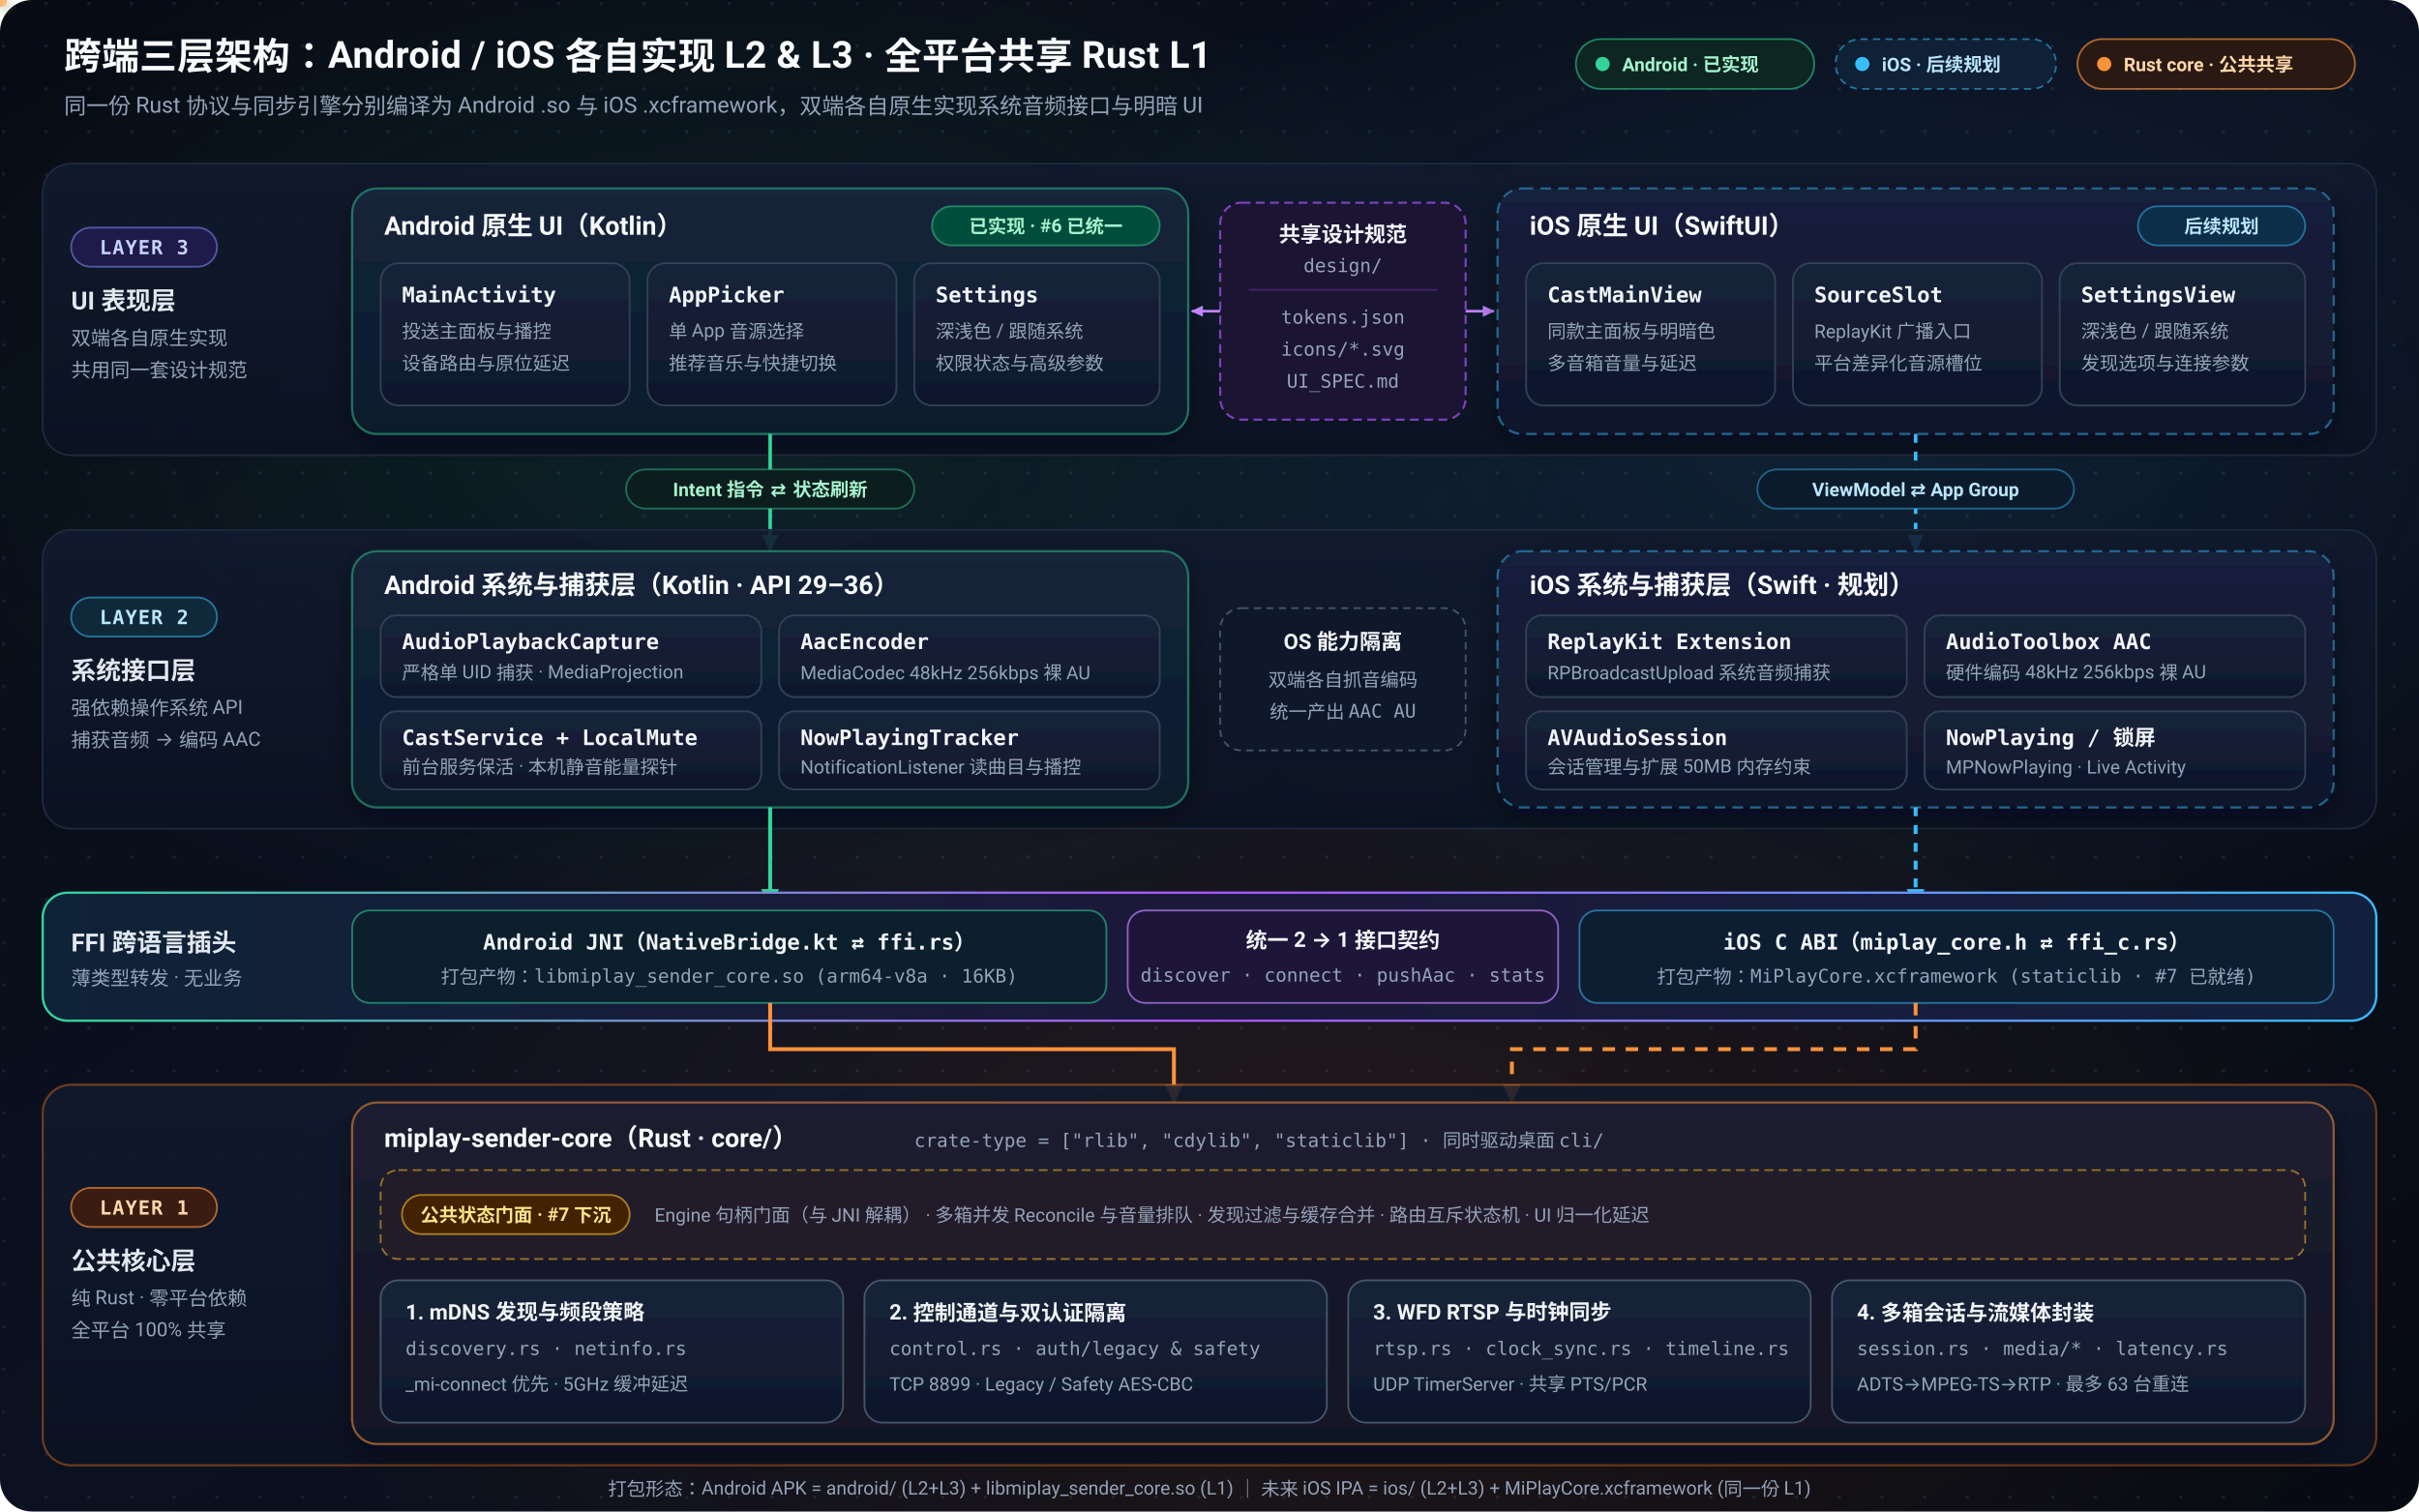
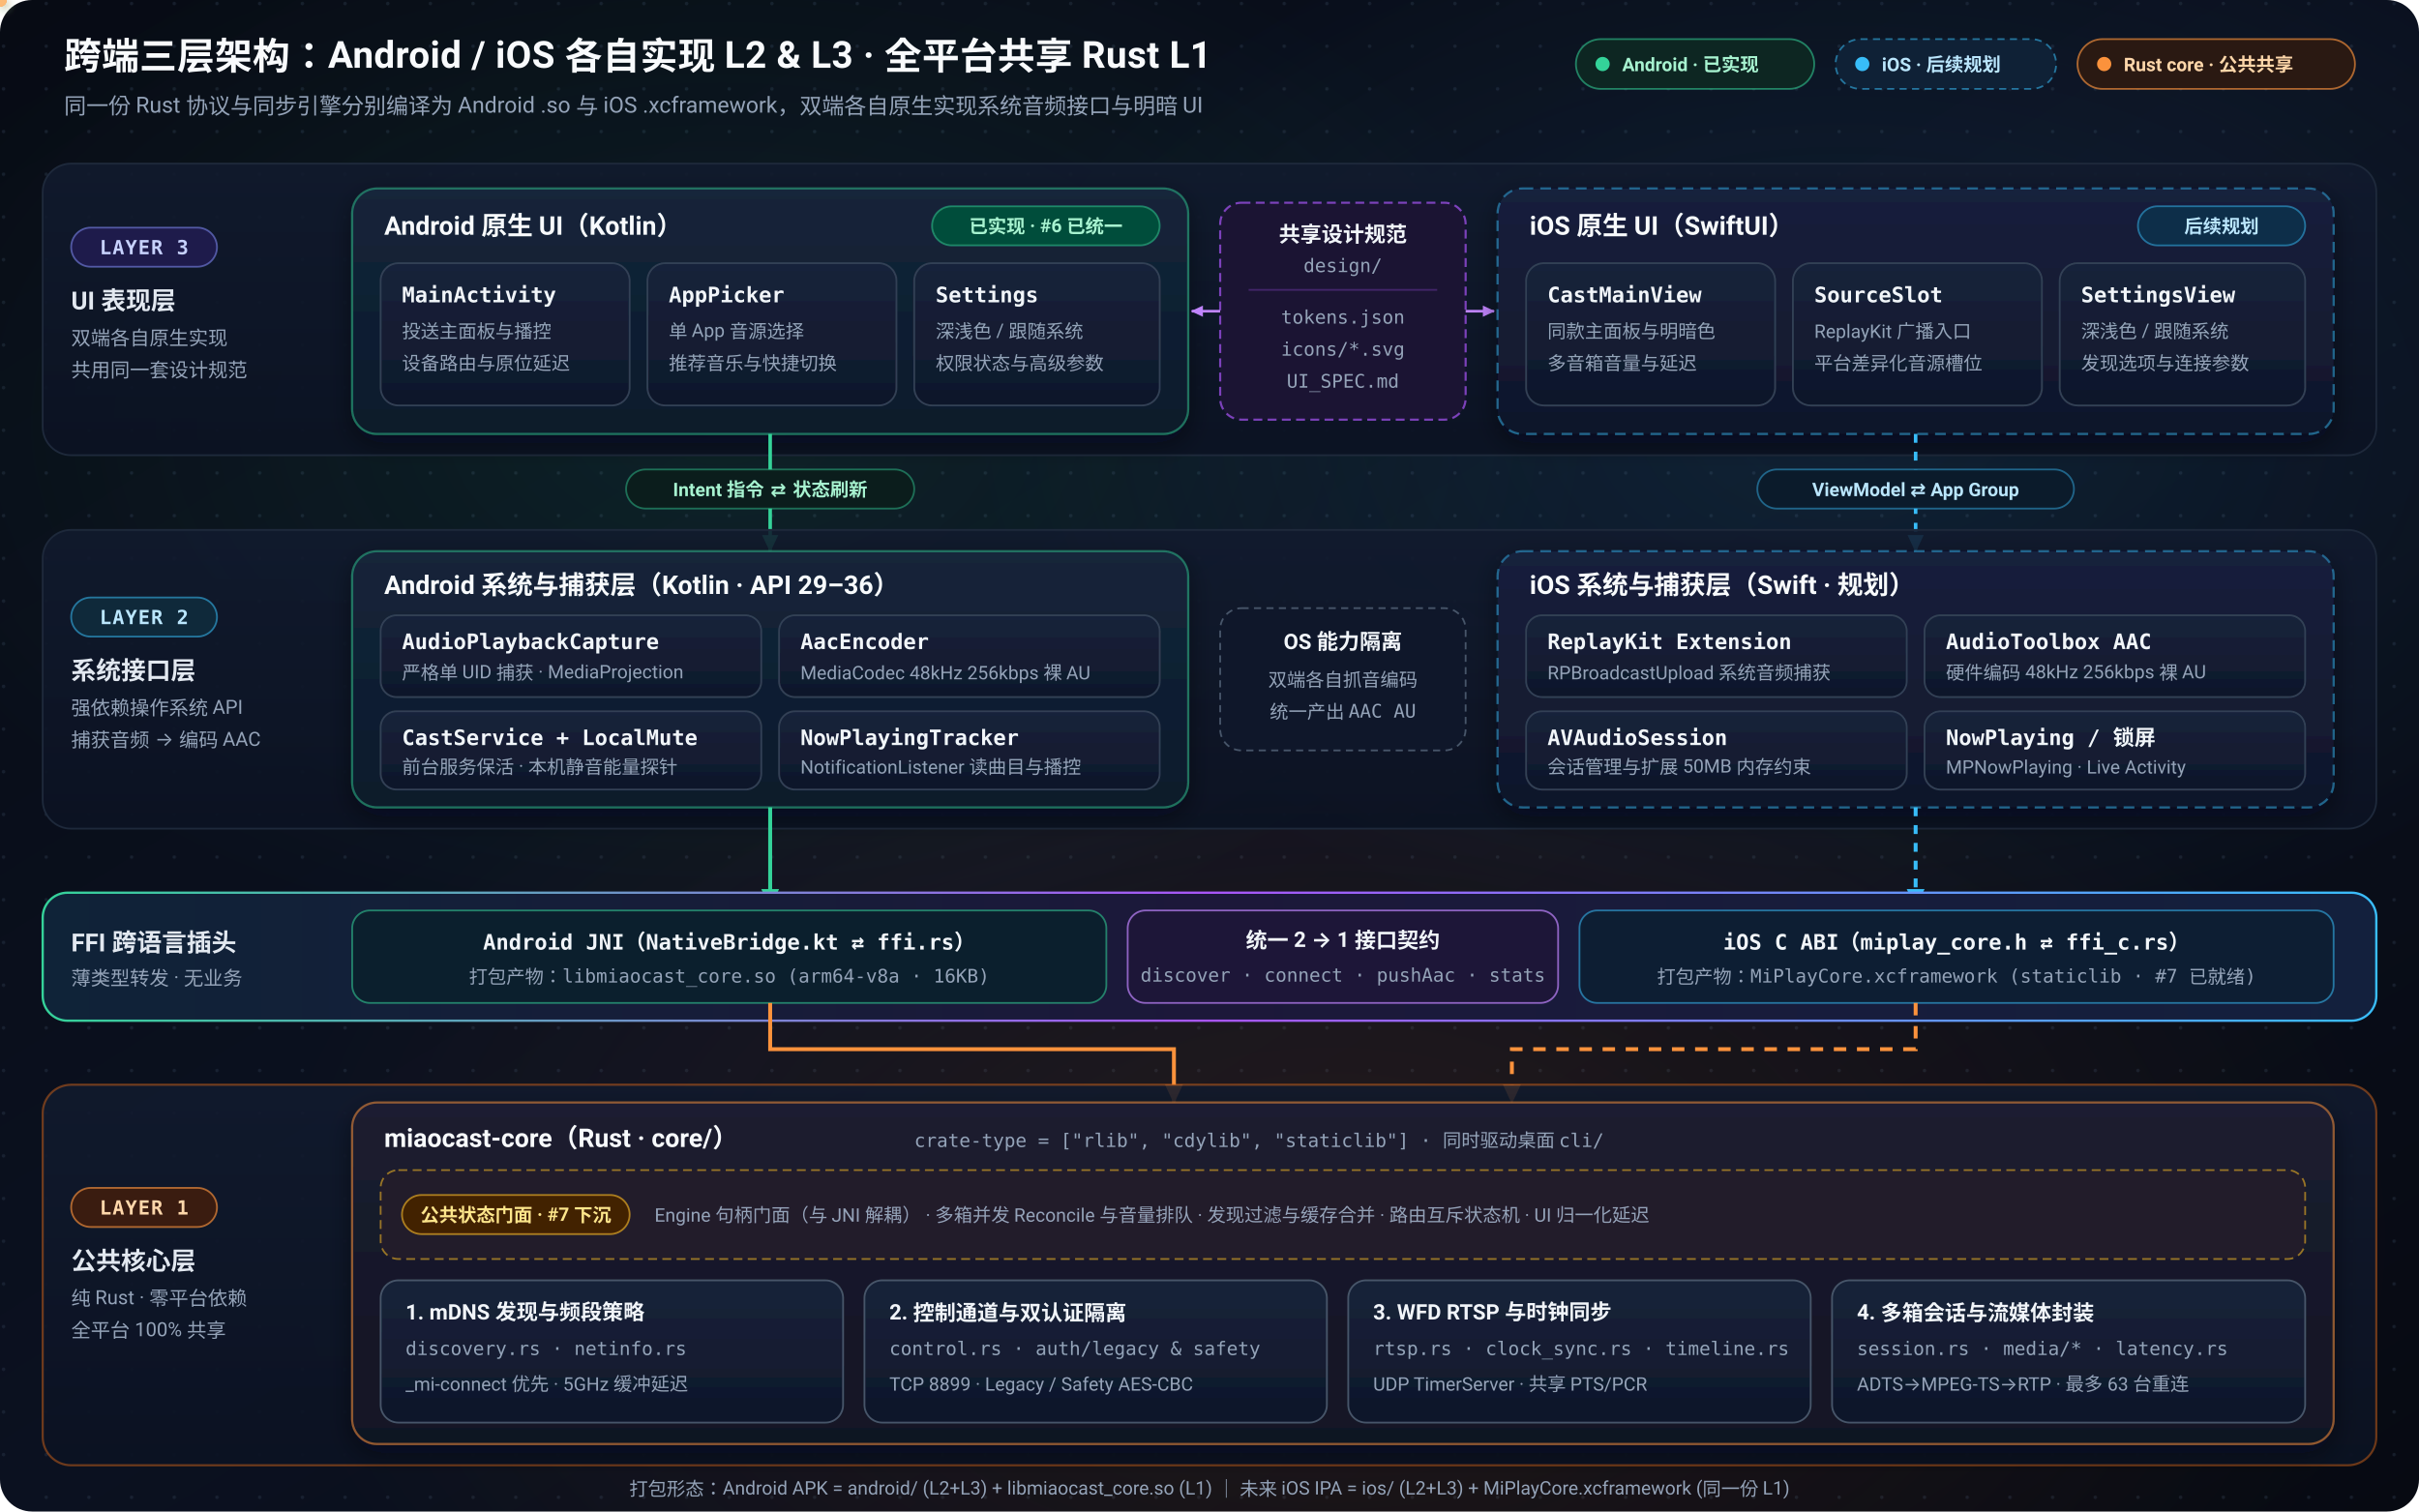
<svg xmlns="http://www.w3.org/2000/svg" viewBox="0 0 1360 850" width="1360" height="850" role="img" aria-labelledby="cp-title cp-desc">
  <defs>
    <linearGradient id="bg-canvas" x1="0%" y1="0%" x2="100%" y2="100%">
      <stop offset="0%" stop-color="#070b14" />
      <stop offset="50%" stop-color="#0b1120" />
      <stop offset="100%" stop-color="#070a12" />
    </linearGradient>
    <linearGradient id="band-surface" x1="0%" y1="0%" x2="0%" y2="100%">
      <stop offset="0%" stop-color="#111a2e" stop-opacity="0.88" />
      <stop offset="100%" stop-color="#0b1222" stop-opacity="0.93" />
    </linearGradient>
    <linearGradient id="card-android" x1="0%" y1="0%" x2="0%" y2="100%">
      <stop offset="0%" stop-color="#13253a" />
      <stop offset="100%" stop-color="#0e1a2b" />
    </linearGradient>
    <linearGradient id="card-ios" x1="0%" y1="0%" x2="0%" y2="100%">
      <stop offset="0%" stop-color="#17203c" />
      <stop offset="100%" stop-color="#10172b" />
    </linearGradient>
    <linearGradient id="card-rust" x1="0%" y1="0%" x2="0%" y2="100%">
      <stop offset="0%" stop-color="#1c1d30" />
      <stop offset="100%" stop-color="#111524" />
    </linearGradient>
    <linearGradient id="sub-tile" x1="0%" y1="0%" x2="0%" y2="100%">
      <stop offset="0%" stop-color="#17233b" stop-opacity="0.92" />
      <stop offset="100%" stop-color="#0f172a" stop-opacity="0.95" />
    </linearGradient>
    <linearGradient id="ffi-surface" x1="0%" y1="0%" x2="100%" y2="0%">
      <stop offset="0%" stop-color="#0f2338" />
      <stop offset="50%" stop-color="#1c183a" />
      <stop offset="100%" stop-color="#13203d" />
    </linearGradient>
    <linearGradient id="ffi-border" x1="0%" y1="0%" x2="100%" y2="0%">
      <stop offset="0%" stop-color="#34d399" />
      <stop offset="50%" stop-color="#a855f7" />
      <stop offset="100%" stop-color="#38bdf8" />
    </linearGradient>
    <radialGradient id="glow-android" cx="30%" cy="28%" r="36%">
      <stop offset="0%" stop-color="#34d399" stop-opacity="0.10" />
      <stop offset="100%" stop-color="#34d399" stop-opacity="0" />
    </radialGradient>
    <radialGradient id="glow-ios" cx="76%" cy="28%" r="36%">
      <stop offset="0%" stop-color="#38bdf8" stop-opacity="0.10" />
      <stop offset="100%" stop-color="#38bdf8" stop-opacity="0" />
    </radialGradient>
    <radialGradient id="glow-rust" cx="55%" cy="82%" r="44%">
      <stop offset="0%" stop-color="#f97316" stop-opacity="0.11" />
      <stop offset="100%" stop-color="#f97316" stop-opacity="0" />
    </radialGradient>
    <pattern id="dot-grid" width="24" height="24" patternUnits="userSpaceOnUse">
      <circle cx="2" cy="2" r="1" fill="#334155" opacity="0.34" />
    </pattern>
    <filter id="orb-glow" x="-80%" y="-80%" width="260%" height="260%">
      <feGaussianBlur stdDeviation="3" result="blur" />
      <feMerge>
        <feMergeNode in="blur" />
        <feMergeNode in="SourceGraphic" />
      </feMerge>
    </filter>
    <filter id="card-shadow" x="-6%" y="-10%" width="112%" height="126%">
      <feDropShadow dx="0" dy="5" stdDeviation="7" flood-color="#020617" flood-opacity="0.44" />
    </filter>
    <marker id="arr-emerald" viewBox="0 0 10 10" refX="8" refY="5" markerWidth="6.5" markerHeight="6.5" orient="auto-start-reverse">
      <path d="M 1 1.5 L 8.5 5 L 1 8.5 z" fill="#34d399" />
    </marker>
    <marker id="arr-sky" viewBox="0 0 10 10" refX="8" refY="5" markerWidth="6.5" markerHeight="6.5" orient="auto-start-reverse">
      <path d="M 1 1.5 L 8.5 5 L 1 8.5 z" fill="#38bdf8" />
    </marker>
    <marker id="arr-violet" viewBox="0 0 10 10" refX="8" refY="5" markerWidth="6" markerHeight="6" orient="auto-start-reverse">
      <path d="M 1 1.5 L 8.5 5 L 1 8.5 z" fill="#c084fc" />
    </marker>
    <marker id="arr-orange" viewBox="0 0 10 10" refX="8" refY="5" markerWidth="6.5" markerHeight="6.5" orient="auto-start-reverse">
      <path d="M 1 1.5 L 8.5 5 L 1 8.5 z" fill="#fb923c" />
    </marker>
    <path id="p-and-l3-l2" d="M 433 244 L 433 310" />
    <path id="p-ios-l3-l2" d="M 1077 244 L 1077 310" />
    <path id="p-and-l2-ffi" d="M 433 454 L 433 510" />
    <path id="p-ios-l2-ffi" d="M 1077 454 L 1077 510" />
    <path id="p-ffi-and-l1" d="M 433 564 L 433 590 L 660 590 L 660 620" />
    <path id="p-ffi-ios-l1" d="M 1077 564 L 1077 590 L 850 590 L 850 620" />
    <style>
      .sans { font-family: -apple-system, BlinkMacSystemFont, "PingFang SC", "Hiragino Sans GB", "Microsoft YaHei", "Segoe UI", Roboto, sans-serif; }
      .mono { font-family: "SF Mono", ui-monospace, "Cascadia Code", Menlo, Consolas, monospace; }
      .title { font-size: 21px; font-weight: 700; fill: #f8fafc; letter-spacing: 0.2px; }
      .subtitle { font-size: 12.5px; fill: #94a3b8; }
      .rail-tag { font-size: 11px; font-weight: 700; letter-spacing: 0.6px; }
      .rail-title { font-size: 14px; font-weight: 700; fill: #e2e8f0; }
      .rail-sub { font-size: 11px; fill: #94a3b8; }
      .card-hd { font-size: 14.5px; font-weight: 700; fill: #f8fafc; }
      .tile-hd { font-size: 12px; font-weight: 700; fill: #f1f5f9; }
      .tile-sub { font-size: 10.5px; fill: #94a3b8; }
      .badge-txt { font-size: 10.5px; font-weight: 600; }
      .wire-lbl { font-size: 10.5px; font-weight: 600; }
      .flow-dash { stroke-dasharray: 7 6; animation: dash-flow 2.4s linear infinite; }
      .flow-dash-slow { stroke-dasharray: 5 5; animation: dash-flow 3.2s linear infinite; }
      @keyframes dash-flow { from { stroke-dashoffset: 26; } to { stroke-dashoffset: 0; } }
    </style>
  </defs>
  <rect width="1360" height="850" rx="18" fill="url(#bg-canvas)" />
  <rect width="1360" height="850" rx="18" fill="url(#dot-grid)" />
  <rect width="1360" height="850" rx="18" fill="url(#glow-android)" />
  <rect width="1360" height="850" rx="18" fill="url(#glow-ios)" />
  <rect width="1360" height="850" rx="18" fill="url(#glow-rust)" />
  <text x="36" y="39" class="sans title">跨端三层架构：Android / iOS 各自实现 L2 &amp; L3 · 全平台共享 Rust L1</text>
  <text x="36" y="64" class="sans subtitle">同一份 Rust 协议与同步引擎分别编译为 Android .so 与 iOS .xcframework，双端各自原生实现系统音频接口与明暗 UI</text>
  <g transform="translate(886, 22)">
    <rect x="0" y="0" width="134" height="28" rx="14" fill="#0d2622" stroke="#34d399" stroke-opacity="0.55" stroke-width="1" />
    <circle cx="15" cy="14" r="4" fill="#34d399" />
    <text x="26" y="18" class="sans badge-txt" fill="#a7f3d0">Android · 已实现</text>
    <rect x="146" y="0" width="124" height="28" rx="14" fill="#0f2136" stroke="#38bdf8" stroke-opacity="0.55" stroke-width="1" stroke-dasharray="4 3" />
    <circle cx="161" cy="14" r="4" fill="#38bdf8" />
    <text x="172" y="18" class="sans badge-txt" fill="#bae6fd">iOS · 后续规划</text>
    <rect x="282" y="0" width="156" height="28" rx="14" fill="#2a1912" stroke="#fb923c" stroke-opacity="0.65" stroke-width="1" />
    <circle cx="297" cy="14" r="4" fill="#fb923c" />
    <text x="308" y="18" class="sans badge-txt" fill="#fed7aa">Rust core · 公共共享</text>
  </g>
  <rect x="24" y="92" width="1312" height="164" rx="16" fill="url(#band-surface)" stroke="#1e293b" stroke-width="1" />
  <g transform="translate(40, 128)">
    <rect x="0" y="0" width="82" height="22" rx="11" fill="#1e1b4b" stroke="#818cf8" stroke-opacity="0.55" />
    <text x="41" y="15" text-anchor="middle" class="mono rail-tag" fill="#c7d2fe">LAYER 3</text>
    <text x="0" y="46" class="sans rail-title">UI 表现层</text>
    <text x="0" y="66" class="sans rail-sub">双端各自原生实现</text>
    <text x="0" y="84" class="sans rail-sub">共用同一套设计规范</text>
  </g>
  <g filter="url(#card-shadow)">
    <rect x="198" y="106" width="470" height="138" rx="14" fill="url(#card-android)" stroke="#34d399" stroke-opacity="0.45" stroke-width="1.2" />
    <text x="216" y="132" class="sans card-hd">Android 原生 UI（Kotlin）</text>
    <rect x="524" y="116" width="128" height="22" rx="11" fill="#064e3b" stroke="#34d399" stroke-opacity="0.5" />
    <text x="588" y="131" text-anchor="middle" class="sans badge-txt" fill="#a7f3d0">已实现 · #6 已统一</text>
    <rect x="214" y="148" width="140" height="80" rx="10" fill="url(#sub-tile)" stroke="#334155" />
    <text x="226" y="170" class="mono tile-hd">MainActivity</text>
    <text x="226" y="190" class="sans tile-sub">投送主面板与播控</text>
    <text x="226" y="208" class="sans tile-sub">设备路由与原位延迟</text>
    <rect x="364" y="148" width="140" height="80" rx="10" fill="url(#sub-tile)" stroke="#334155" />
    <text x="376" y="170" class="mono tile-hd">AppPicker</text>
    <text x="376" y="190" class="sans tile-sub">单 App 音源选择</text>
    <text x="376" y="208" class="sans tile-sub">推荐音乐与快捷切换</text>
    <rect x="514" y="148" width="138" height="80" rx="10" fill="url(#sub-tile)" stroke="#334155" />
    <text x="526" y="170" class="mono tile-hd">Settings</text>
    <text x="526" y="190" class="sans tile-sub">深浅色 / 跟随系统</text>
    <text x="526" y="208" class="sans tile-sub">权限状态与高级参数</text>
  </g>
  <g>
    <rect x="686" y="114" width="138" height="122" rx="12" fill="#1b1433" stroke="#a855f7" stroke-opacity="0.7" stroke-width="1.2" stroke-dasharray="5 3" />
    <text x="755" y="136" text-anchor="middle" class="sans tile-hd" fill="#e9d5ff">共享设计规范</text>
    <text x="755" y="153" text-anchor="middle" class="mono tile-sub" fill="#c084fc">design/</text>
    <line x1="702" y1="163" x2="808" y2="163" stroke="#a855f7" stroke-opacity="0.28" />
    <text x="755" y="182" text-anchor="middle" class="mono tile-sub" fill="#ddd6fe">tokens.json</text>
    <text x="755" y="200" text-anchor="middle" class="mono tile-sub" fill="#ddd6fe">icons/*.svg</text>
    <text x="755" y="218" text-anchor="middle" class="mono tile-sub" fill="#ddd6fe">UI_SPEC.md</text>
    <line x1="686" y1="175" x2="670" y2="175" stroke="#c084fc" stroke-width="1.5" marker-end="url(#arr-violet)" />
    <line x1="824" y1="175" x2="840" y2="175" stroke="#c084fc" stroke-width="1.5" marker-end="url(#arr-violet)" />
  </g>
  <g filter="url(#card-shadow)">
    <rect x="842" y="106" width="470" height="138" rx="14" fill="url(#card-ios)" stroke="#38bdf8" stroke-opacity="0.45" stroke-width="1.2" stroke-dasharray="6 4" />
    <text x="860" y="132" class="sans card-hd">iOS 原生 UI（SwiftUI）</text>
    <rect x="1202" y="116" width="94" height="22" rx="11" fill="#0c2d48" stroke="#38bdf8" stroke-opacity="0.5" />
    <text x="1249" y="131" text-anchor="middle" class="sans badge-txt" fill="#bae6fd">后续规划</text>
    <rect x="858" y="148" width="140" height="80" rx="10" fill="url(#sub-tile)" stroke="#334155" />
    <text x="870" y="170" class="mono tile-hd">CastMainView</text>
    <text x="870" y="190" class="sans tile-sub">同款主面板与明暗色</text>
    <text x="870" y="208" class="sans tile-sub">多音箱音量与延迟</text>
    <rect x="1008" y="148" width="140" height="80" rx="10" fill="url(#sub-tile)" stroke="#334155" />
    <text x="1020" y="170" class="mono tile-hd">SourceSlot</text>
    <text x="1020" y="190" class="sans tile-sub">ReplayKit 广播入口</text>
    <text x="1020" y="208" class="sans tile-sub">平台差异化音源槽位</text>
    <rect x="1158" y="148" width="138" height="80" rx="10" fill="url(#sub-tile)" stroke="#334155" />
    <text x="1170" y="170" class="mono tile-hd">SettingsView</text>
    <text x="1170" y="190" class="sans tile-sub">深浅色 / 跟随系统</text>
    <text x="1170" y="208" class="sans tile-sub">发现选项与连接参数</text>
  </g>
  <use href="#p-and-l3-l2" fill="none" stroke="#34d399" stroke-width="2" marker-end="url(#arr-emerald)" />
  <use href="#p-ios-l3-l2" fill="none" stroke="#38bdf8" stroke-width="2" class="flow-dash-slow" marker-end="url(#arr-sky)" />
  <rect x="352" y="264" width="162" height="22" rx="11" fill="#0b1d1c" stroke="#34d399" stroke-opacity="0.45" />
  <text x="433" y="279" text-anchor="middle" class="sans wire-lbl" fill="#a7f3d0">Intent 指令 ⇄ 状态刷新</text>
  <rect x="988" y="264" width="178" height="22" rx="11" fill="#0b1b2b" stroke="#38bdf8" stroke-opacity="0.45" />
  <text x="1077" y="279" text-anchor="middle" class="sans wire-lbl" fill="#bae6fd">ViewModel ⇄ App Group</text>
  <rect x="24" y="298" width="1312" height="168" rx="16" fill="url(#band-surface)" stroke="#1e293b" stroke-width="1" />
  <g transform="translate(40, 336)">
    <rect x="0" y="0" width="82" height="22" rx="11" fill="#0f293a" stroke="#38bdf8" stroke-opacity="0.55" />
    <text x="41" y="15" text-anchor="middle" class="mono rail-tag" fill="#bae6fd">LAYER 2</text>
    <text x="0" y="46" class="sans rail-title">系统接口层</text>
    <text x="0" y="66" class="sans rail-sub">强依赖操作系统 API</text>
    <text x="0" y="84" class="sans rail-sub">捕获音频 → 编码 AAC</text>
  </g>
  <g filter="url(#card-shadow)">
    <rect x="198" y="310" width="470" height="144" rx="14" fill="url(#card-android)" stroke="#34d399" stroke-opacity="0.45" stroke-width="1.2" />
    <text x="216" y="334" class="sans card-hd">Android 系统与捕获层（Kotlin · API 29–36）</text>
    <rect x="214" y="346" width="214" height="46" rx="9" fill="url(#sub-tile)" stroke="#334155" />
    <text x="226" y="365" class="mono tile-hd">AudioPlaybackCapture</text>
    <text x="226" y="382" class="sans tile-sub">严格单 UID 捕获 · MediaProjection</text>
    <rect x="438" y="346" width="214" height="46" rx="9" fill="url(#sub-tile)" stroke="#334155" />
    <text x="450" y="365" class="mono tile-hd">AacEncoder</text>
    <text x="450" y="382" class="sans tile-sub">MediaCodec 48kHz 256kbps 裸 AU</text>
    <rect x="214" y="400" width="214" height="44" rx="9" fill="url(#sub-tile)" stroke="#334155" />
    <text x="226" y="419" class="mono tile-hd">CastService + LocalMute</text>
    <text x="226" y="435" class="sans tile-sub">前台服务保活 · 本机静音能量探针</text>
    <rect x="438" y="400" width="214" height="44" rx="9" fill="url(#sub-tile)" stroke="#334155" />
    <text x="450" y="419" class="mono tile-hd">NowPlayingTracker</text>
    <text x="450" y="435" class="sans tile-sub">NotificationListener 读曲目与播控</text>
  </g>
  <g>
    <rect x="686" y="342" width="138" height="80" rx="12" fill="#0f172a" stroke="#475569" stroke-dasharray="4 3" />
    <text x="755" y="365" text-anchor="middle" class="sans tile-hd" fill="#cbd5e1">OS 能力隔离</text>
    <text x="755" y="386" text-anchor="middle" class="sans tile-sub">双端各自抓音编码</text>
    <text x="755" y="404" text-anchor="middle" class="mono tile-sub" fill="#22d3ee">统一产出 AAC AU</text>
  </g>
  <g filter="url(#card-shadow)">
    <rect x="842" y="310" width="470" height="144" rx="14" fill="url(#card-ios)" stroke="#38bdf8" stroke-opacity="0.45" stroke-width="1.2" stroke-dasharray="6 4" />
    <text x="860" y="334" class="sans card-hd">iOS 系统与捕获层（Swift · 规划）</text>
    <rect x="858" y="346" width="214" height="46" rx="9" fill="url(#sub-tile)" stroke="#334155" />
    <text x="870" y="365" class="mono tile-hd">ReplayKit Extension</text>
    <text x="870" y="382" class="sans tile-sub">RPBroadcastUpload 系统音频捕获</text>
    <rect x="1082" y="346" width="214" height="46" rx="9" fill="url(#sub-tile)" stroke="#334155" />
    <text x="1094" y="365" class="mono tile-hd">AudioToolbox AAC</text>
    <text x="1094" y="382" class="sans tile-sub">硬件编码 48kHz 256kbps 裸 AU</text>
    <rect x="858" y="400" width="214" height="44" rx="9" fill="url(#sub-tile)" stroke="#334155" />
    <text x="870" y="419" class="mono tile-hd">AVAudioSession</text>
    <text x="870" y="435" class="sans tile-sub">会话管理与扩展 50MB 内存约束</text>
    <rect x="1082" y="400" width="214" height="44" rx="9" fill="url(#sub-tile)" stroke="#334155" />
    <text x="1094" y="419" class="mono tile-hd">NowPlaying / 锁屏</text>
    <text x="1094" y="435" class="sans tile-sub">MPNowPlaying · Live Activity</text>
  </g>
  <use href="#p-and-l2-ffi" fill="none" stroke="#34d399" stroke-width="2.2" marker-end="url(#arr-emerald)" />
  <use href="#p-ios-l2-ffi" fill="none" stroke="#38bdf8" stroke-width="2.2" class="flow-dash-slow" marker-end="url(#arr-sky)" />
  <circle r="3.5" fill="#34d399" filter="url(#orb-glow)">
    <animateMotion dur="1.8s" repeatCount="indefinite">
      <mpath href="#p-and-l2-ffi" />
    </animateMotion>
  </circle>
  <circle r="3.5" fill="#38bdf8" filter="url(#orb-glow)">
    <animateMotion dur="2.2s" repeatCount="indefinite">
      <mpath href="#p-ios-l2-ffi" />
    </animateMotion>
  </circle>
  <rect x="24" y="502" width="1312" height="72" rx="14" fill="url(#ffi-surface)" stroke="url(#ffi-border)" stroke-width="1.3" />
  <g transform="translate(40, 520)">
    <text x="0" y="15" class="sans rail-title" fill="#e9d5ff">FFI 跨语言插头</text>
    <text x="0" y="34" class="sans rail-sub">薄类型转发 · 无业务</text>
  </g>
  <rect x="198" y="512" width="424" height="52" rx="10" fill="#0b1f2d" stroke="#34d399" stroke-opacity="0.55" />
  <text x="410" y="534" text-anchor="middle" class="mono tile-hd" fill="#a7f3d0">Android JNI（NativeBridge.kt ⇄ ffi.rs）</text>
-   <text x="410" y="553" text-anchor="middle" class="mono tile-sub">打包产物：libmiplay_sender_core.so (arm64-v8a · 16KB)</text>
+   <text x="410" y="553" text-anchor="middle" class="mono tile-sub">打包产物：libmiaocast_core.so (arm64-v8a · 16KB)</text>
  <rect x="634" y="512" width="242" height="52" rx="10" fill="#1d1638" stroke="#c084fc" stroke-opacity="0.7" />
  <text x="755" y="533" text-anchor="middle" class="sans tile-hd" fill="#f3e8ff">统一 2 → 1 接口契约</text>
  <text x="755" y="552" text-anchor="middle" class="mono tile-sub" fill="#d8b4fe">discover · connect · pushAac · stats</text>
  <rect x="888" y="512" width="424" height="52" rx="10" fill="#0d1e33" stroke="#38bdf8" stroke-opacity="0.55" />
  <text x="1100" y="534" text-anchor="middle" class="mono tile-hd" fill="#bae6fd">iOS C ABI（miplay_core.h ⇄ ffi_c.rs）</text>
  <text x="1100" y="553" text-anchor="middle" class="mono tile-sub">打包产物：MiPlayCore.xcframework (staticlib · #7 已就绪)</text>
  <use href="#p-ffi-and-l1" fill="none" stroke="#fb923c" stroke-width="2.2" marker-end="url(#arr-orange)" />
  <use href="#p-ffi-ios-l1" fill="none" stroke="#fb923c" stroke-width="2.2" class="flow-dash" marker-end="url(#arr-orange)" />
  <circle r="3.8" fill="#fb923c" filter="url(#orb-glow)">
    <animateMotion dur="2.1s" repeatCount="indefinite">
      <mpath href="#p-ffi-and-l1" />
    </animateMotion>
  </circle>
  <circle r="3.8" fill="#fdba74" filter="url(#orb-glow)">
    <animateMotion dur="2.5s" repeatCount="indefinite">
      <mpath href="#p-ffi-ios-l1" />
    </animateMotion>
  </circle>
  <rect x="24" y="610" width="1312" height="214" rx="16" fill="url(#band-surface)" stroke="#f97316" stroke-opacity="0.42" stroke-width="1.2" />
  <g transform="translate(40, 668)">
    <rect x="0" y="0" width="82" height="22" rx="11" fill="#3a1c10" stroke="#fb923c" stroke-opacity="0.65" />
    <text x="41" y="15" text-anchor="middle" class="mono rail-tag" fill="#fed7aa">LAYER 1</text>
    <text x="0" y="46" class="sans rail-title">公共核心层</text>
    <text x="0" y="66" class="sans rail-sub">纯 Rust · 零平台依赖</text>
    <text x="0" y="84" class="sans rail-sub">全平台 100% 共享</text>
  </g>
  <g filter="url(#card-shadow)">
    <rect x="198" y="620" width="1114" height="192" rx="14" fill="url(#card-rust)" stroke="#fb923c" stroke-opacity="0.52" stroke-width="1.2" />
-     <text x="216" y="645" class="sans card-hd">miplay-sender-core（Rust · core/）</text>
+     <text x="216" y="645" class="sans card-hd">miaocast-core（Rust · core/）</text>
    <text x="514" y="645" class="mono tile-sub" fill="#fdba74">crate-type = ["rlib", "cdylib", "staticlib"]  ·  同时驱动桌面 cli/</text>
    <rect x="214" y="658" width="1082" height="50" rx="10" fill="#231a2b" stroke="#fbbf24" stroke-opacity="0.55" stroke-dasharray="5 3" />
    <rect x="226" y="672" width="128" height="22" rx="11" fill="#422006" stroke="#fbbf24" stroke-opacity="0.6" />
    <text x="290" y="687" text-anchor="middle" class="sans badge-txt" fill="#fde68a">公共状态门面 · #7 下沉</text>
    <text x="368" y="687" class="sans tile-sub" fill="#fef3c7">Engine 句柄门面（与 JNI 解耦） · 多箱并发 Reconcile 与音量排队 · 发现过滤与缓存合并 · 路由互斥状态机 · UI 归一化延迟</text>
    <rect x="214" y="720" width="260" height="80" rx="10" fill="url(#sub-tile)" stroke="#475569" />
    <text x="228" y="742" class="sans tile-hd" fill="#fed7aa">1. mDNS 发现与频段策略</text>
    <text x="228" y="762" class="mono tile-sub">discovery.rs · netinfo.rs</text>
    <text x="228" y="782" class="sans tile-sub">_mi-connect 优先 · 5GHz 缓冲延迟</text>
    <rect x="486" y="720" width="260" height="80" rx="10" fill="url(#sub-tile)" stroke="#475569" />
    <text x="500" y="742" class="sans tile-hd" fill="#fed7aa">2. 控制通道与双认证隔离</text>
    <text x="500" y="762" class="mono tile-sub">control.rs · auth/legacy &amp; safety</text>
    <text x="500" y="782" class="sans tile-sub">TCP 8899 · Legacy / Safety AES-CBC</text>
    <rect x="758" y="720" width="260" height="80" rx="10" fill="url(#sub-tile)" stroke="#475569" />
    <text x="772" y="742" class="sans tile-hd" fill="#fed7aa">3. WFD RTSP 与时钟同步</text>
    <text x="772" y="762" class="mono tile-sub">rtsp.rs · clock_sync.rs · timeline.rs</text>
    <text x="772" y="782" class="sans tile-sub">UDP TimerServer · 共享 PTS/PCR</text>
    <rect x="1030" y="720" width="266" height="80" rx="10" fill="url(#sub-tile)" stroke="#475569" />
    <text x="1044" y="742" class="sans tile-hd" fill="#fed7aa">4. 多箱会话与流媒体封装</text>
    <text x="1044" y="762" class="mono tile-sub">session.rs · media/* · latency.rs</text>
    <text x="1044" y="782" class="sans tile-sub">ADTS→MPEG-TS→RTP · 最多 63 台重连</text>
  </g>
-   <text x="680" y="841" text-anchor="middle" class="sans tile-sub">打包形态：Android APK = android/ (L2+L3) + libmiplay_sender_core.so (L1)    ｜    未来 iOS IPA = ios/ (L2+L3) + MiPlayCore.xcframework (同一份 L1)</text>
+   <text x="680" y="841" text-anchor="middle" class="sans tile-sub">打包形态：Android APK = android/ (L2+L3) + libmiaocast_core.so (L1)    ｜    未来 iOS IPA = ios/ (L2+L3) + MiPlayCore.xcframework (同一份 L1)</text>
</svg>
